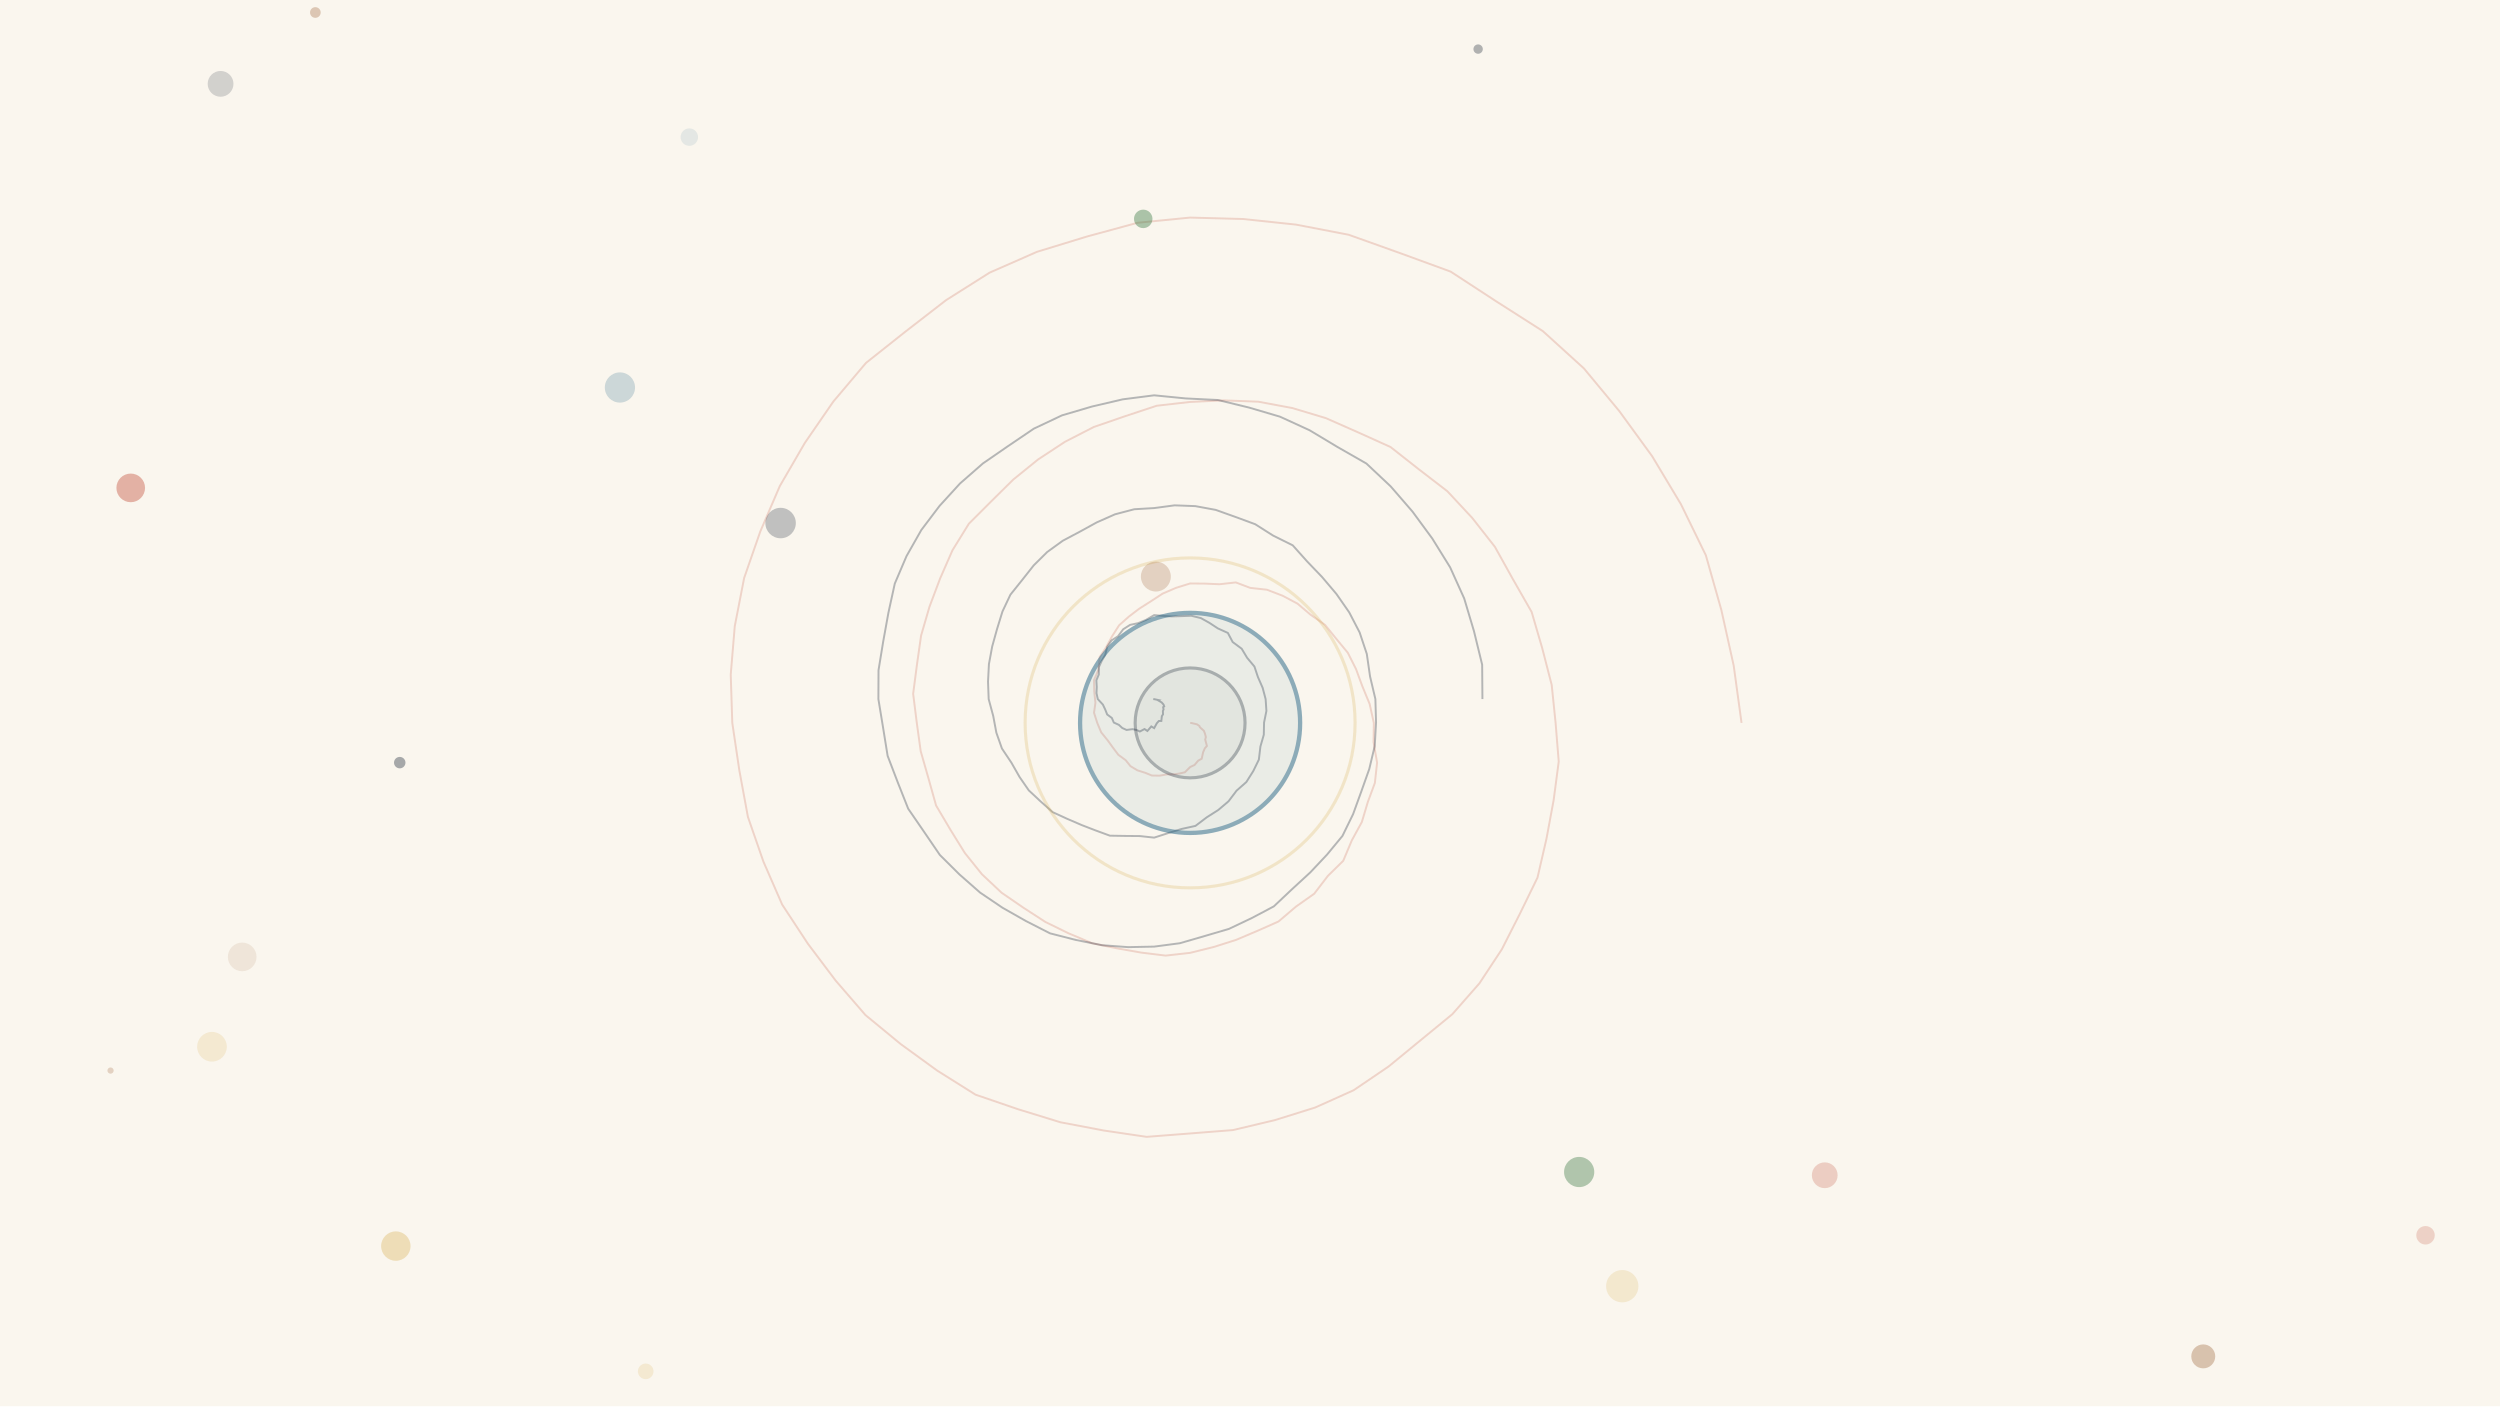
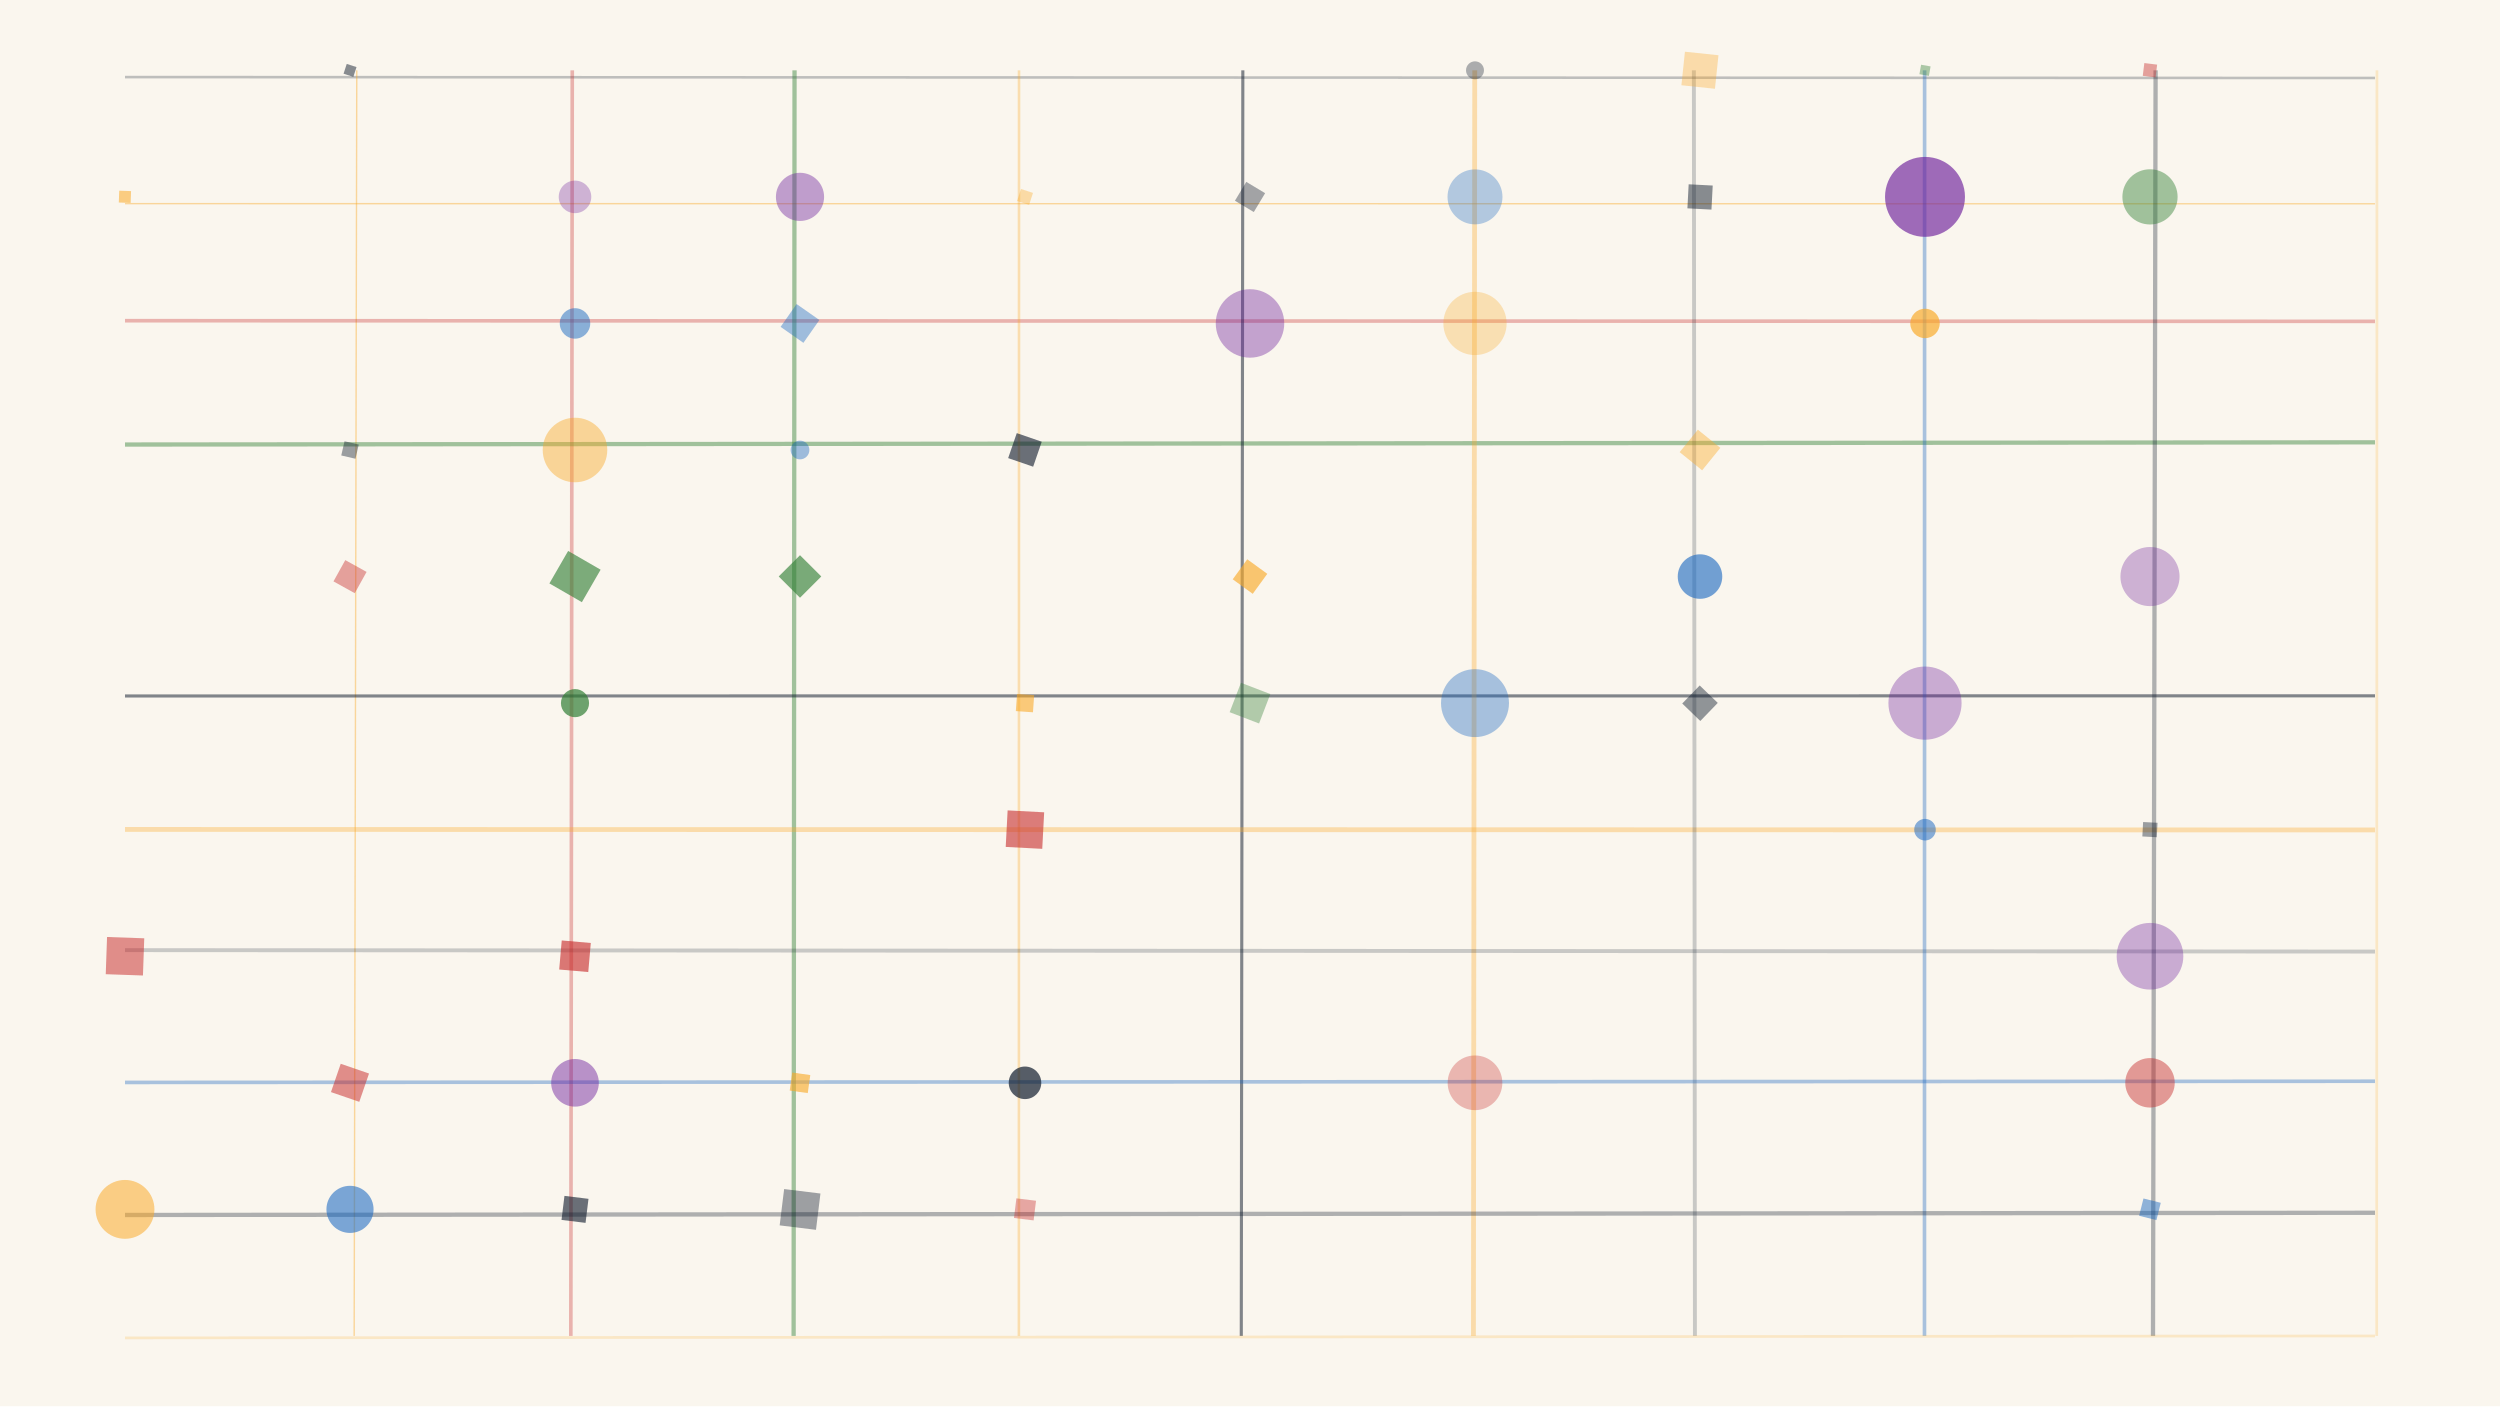
<svg xmlns="http://www.w3.org/2000/svg" viewBox="0 0 1920 1080" width="1920" height="1080">
  <rect width="1920" height="1080" fill="#FAF6EE" />
-   <polyline points="914.1,555.2 915.2,555.3 919.3,556.3 921.1,557.5 921.5,558.5 924.6,561.3 925.4,563.4 926.1,566.1 925.6,568.0 926.9,572.9 925.3,574.7 924.0,577.7 922.9,582.7 920.2,584.2 917.4,587.5 914.0,589.1 910.0,593.1 905.7,594.1 901.2,594.7 896.4,594.7 890.6,595.7 884.6,595.6 879.5,593.5 873.5,591.6 868.2,588.4 864.5,583.8 858.9,579.7 854.9,574.4 850.7,568.6 845.7,562.4 842.7,555.2 840.2,547.4 841.3,539.7 840.4,531.3 840.2,522.3 843.6,514.5 844.5,504.7 849.5,497.1 854.1,488.6 859.5,480.2 866.9,473.6 874.9,467.5 883.7,461.9 892.9,455.9 903.1,451.5 914.0,448.1 925.2,448.2 936.6,448.7 949.1,447.3 960.2,451.5 973.0,452.9 985.0,457.5 996.5,463.6 1006.4,472.0 1017.6,479.9 1026.1,490.4 1035.1,501.3 1041.4,513.8 1046.3,527.1 1051.9,540.7 1055.1,555.2 1054.9,570.0 1057.6,585.7 1055.9,601.3 1050.5,615.9 1045.9,631.3 1038.2,645.4 1031.6,661.1 1019.8,672.7 1009.3,686.4 995.4,696.2 981.9,707.7 965.9,714.8 949.4,721.8 932.1,727.3 914.0,731.8 895.2,733.9 876.5,731.6 857.7,728.3 838.7,724.4 820.7,716.8 802.9,708.1 786.1,697.2 769.2,685.6 754.1,671.4 741.0,655.1 729.9,637.2 718.9,618.6 713.1,597.9 707.1,576.9 704.1,555.2 701.3,532.8 704.2,510.6 707.4,488.1 713.8,466.1 722.0,444.3 731.5,422.6 744.1,402.2 761.0,385.3 778.2,368.3 797.2,352.9 817.9,339.3 840.1,327.9 863.9,319.7 888.4,311.6 914.0,308.7 940.0,307.5 966.4,308.5 992.6,313.4 1018.2,321.1 1042.9,332.0 1067.9,343.3 1089.5,360.3 1111.6,377.3 1130.7,397.8 1148.1,420.0 1161.9,444.8 1176.3,470.0 1184.4,497.7 1191.7,526.0 1194.7,555.2 1197.1,584.9 1193.2,614.5 1187.7,644.1 1180.8,674.0 1167.4,701.5 1153.4,729.1 1136.2,755.2 1115.4,778.9 1091.0,798.9 1066.4,819.1 1039.6,837.3 1010.0,850.6 978.9,860.3 946.9,867.9 914.0,870.5 880.6,873.1 847.5,868.2 814.4,861.9 781.9,851.9 749.2,840.7 719.9,822.3 691.8,801.9 664.7,779.6 641.7,753.0 620.4,724.7 600.7,694.7 586.3,661.7 574.4,627.4 567.8,591.6 562.4,555.2 561.2,518.1 564.3,480.9 571.5,443.9 583.9,408.2 598.9,373.3 618.1,340.2 640.0,308.4 665.1,278.7 695.6,254.5 726.6,230.5 760.0,209.4 796.4,193.4 834.6,181.7 873.6,171.1 914.0,167.1 954.7,168.2 995.3,172.5 1035.8,180.3 1074.7,194.2 1114.1,208.6 1149.2,231.5 1184.9,254.3 1216.4,282.9 1243.6,315.7 1268.8,350.3 1291.0,387.3 1310.1,426.5 1322.0,468.5 1331.5,511.3 1337.5,555.2" fill="none" stroke="#B7311A" stroke-width="1.5" opacity="0.18" />
-   <polyline points="885.7,536.9 886.7,537.0 889.9,537.7 889.5,537.9 892.2,539.5 893.6,541.1 894.1,542.5 893.3,543.1 893.6,544.9 893.1,546.0 893.2,548.6 892.3,550.0 891.9,553.7 890.0,553.7 888.4,555.5 886.4,559.2 884.2,557.9 881.2,561.4 879.0,559.9 875.4,561.8 872.8,560.6 869.7,560.0 865.2,560.6 861.9,559.1 859.3,556.7 855.4,554.9 853.9,551.4 850.3,548.7 848.8,544.9 847.0,541.1 843.1,536.9 842.1,532.3 842.3,527.6 842.0,522.5 843.9,518.0 843.9,512.4 846.1,507.6 848.8,503.0 850.3,496.8 853.7,491.8 858.6,488.7 862.6,483.3 867.9,479.9 874.0,478.6 880.1,476.1 886.4,472.4 893.2,473.0 899.9,473.4 907.1,473.2 914.9,472.9 922.3,474.7 928.9,478.4 935.3,482.6 943.0,486.1 946.7,493.1 953.6,498.2 957.8,505.2 963.4,511.9 966.1,520.0 969.7,528.2 972.0,536.9 972.6,546.0 970.8,554.9 970.6,564.3 968.0,573.3 966.8,583.4 962.5,592.2 957.2,600.6 949.7,607.2 943.5,615.4 935.6,622.1 926.8,627.7 918.1,634.3 907.6,636.6 897.2,639.8 886.4,643.3 875.4,642.1 864.1,642.0 852.4,641.8 841.5,637.8 830.6,633.6 819.7,628.9 808.4,623.7 799.2,615.5 790.1,607.0 783.0,596.7 776.8,585.8 769.5,574.9 765.2,562.7 762.8,549.9 759.3,536.9 758.8,523.5 759.5,510.0 762.0,496.5 765.7,483.2 769.9,469.6 776.0,456.7 784.9,445.6 793.9,434.2 804.3,423.9 816.2,415.3 829.2,408.4 842.3,401.2 856.3,395.0 871.1,391.1 886.4,390.2 902.1,388.1 918.0,388.7 933.7,391.6 948.8,397.0 964.0,402.6 977.7,411.3 992.8,418.8 1003.9,431.2 1015.4,443.2 1026.4,456.2 1036.2,470.3 1044.2,485.7 1049.7,502.2 1052.2,519.5 1056.3,536.9 1056.8,554.8 1055.8,572.9 1051.6,590.6 1045.5,607.8 1039.2,625.2 1031.0,642.0 1019.1,656.4 1006.3,670.0 992.4,682.8 978.3,696.1 961.3,705.1 943.8,713.4 925.1,718.9 906.1,724.4 886.4,727.0 866.4,727.4 846.3,725.9 826.3,721.9 806.4,716.8 788.0,707.4 770.0,697.2 752.7,685.5 736.9,671.6 721.8,656.6 709.8,639.0 697.5,621.1 689.5,600.9 681.7,580.5 678.2,558.8 674.6,536.9 674.7,514.7 678.3,492.7 682.3,470.6 687.2,448.2 696.2,427.1 707.6,407.0 721.6,388.5 737.3,371.3 754.9,355.9 774.2,342.6 794.0,329.2 815.6,319.0 838.7,312.2 862.2,306.7 886.4,303.6 910.7,306.0 935.3,307.2 959.2,313.0 983.0,320.0 1005.7,330.4 1027.2,343.3 1049.4,356.0 1068.0,373.5 1084.8,392.9 1100.0,413.6 1113.7,435.7 1124.5,459.6 1132.0,484.7 1138.3,510.5 1138.5,536.9" fill="none" stroke="#0A1628" stroke-width="1.5" opacity="0.29" />
-   <circle cx="913.999" cy="555.185" r="126.7" fill="none" fill-opacity="0.00" stroke="#D4A843" stroke-width="2.4" opacity="0.23" />
-   <circle cx="913.999" cy="555.185" r="84.5" fill="#1B5E80" fill-opacity="0.14" stroke="#1B5E80" stroke-width="3.3" opacity="0.49" />
-   <circle cx="913.999" cy="555.185" r="42.2" fill="#0A1628" fill-opacity="0.12" stroke="#0A1628" stroke-width="2.4" opacity="0.30" />
-   <circle cx="186.0" cy="734.9" r="11.0" fill="#8B4513" opacity="0.10" />
-   <circle cx="1862.8" cy="948.7" r="7.1" fill="#B7311A" opacity="0.19" />
-   <circle cx="1692.1" cy="1041.7" r="9.2" fill="#8B4513" opacity="0.30" />
-   <circle cx="599.5" cy="401.7" r="11.7" fill="#0A1628" opacity="0.24" />
-   <circle cx="1401.4" cy="902.6" r="9.9" fill="#B7311A" opacity="0.21" />
-   <circle cx="529.4" cy="105.3" r="6.7" fill="#1B5E80" opacity="0.10" />
-   <circle cx="84.9" cy="822.2" r="2.4" fill="#8B4513" opacity="0.21" />
-   <circle cx="304.0" cy="957.0" r="11.3" fill="#D4A843" opacity="0.32" />
-   <circle cx="878.0" cy="168.1" r="7.1" fill="#2B7038" opacity="0.38" />
-   <circle cx="307.0" cy="585.7" r="4.4" fill="#0A1628" opacity="0.35" />
-   <circle cx="476.1" cy="297.6" r="11.6" fill="#1B5E80" opacity="0.21" />
-   <circle cx="162.8" cy="803.9" r="11.4" fill="#D4A843" opacity="0.17" />
-   <circle cx="1212.8" cy="900.1" r="11.6" fill="#2B7038" opacity="0.36" />
-   <circle cx="495.9" cy="1053.2" r="6.0" fill="#D4A843" opacity="0.17" />
-   <circle cx="1245.9" cy="987.8" r="12.4" fill="#D4A843" opacity="0.19" />
-   <circle cx="242.2" cy="9.6" r="4.1" fill="#8B4513" opacity="0.27" />
-   <circle cx="887.7" cy="442.8" r="11.5" fill="#8B4513" opacity="0.21" />
-   <circle cx="169.4" cy="64.4" r="9.9" fill="#0A1628" opacity="0.17" />
-   <circle cx="1135.2" cy="37.7" r="3.6" fill="#0A1628" opacity="0.31" />
-   <circle cx="100.4" cy="374.7" r="11.0" fill="#B7311A" opacity="0.35" />
+   <line x1="96" y1="59.2" x2="1824" y2="59.9" stroke="#0A1628" stroke-width="2.0" opacity="0.25" />
+   <line x1="96" y1="156.4" x2="1824" y2="156.5" stroke="#F9A825" stroke-width="1.1" opacity="0.42" />
+   <line x1="274.0" y1="54" x2="272.0" y2="1026" stroke="#F9A825" stroke-width="1.1" opacity="0.42" />
+   <line x1="96" y1="246.3" x2="1824" y2="246.8" stroke="#C62828" stroke-width="2.8" opacity="0.33" />
+   <line x1="439.5" y1="54" x2="438.4" y2="1026" stroke="#C62828" stroke-width="2.8" opacity="0.33" />
+   <line x1="96" y1="341.4" x2="1824" y2="339.7" stroke="#2E7D32" stroke-width="3.3" opacity="0.44" />
+   <line x1="610.2" y1="54" x2="609.5" y2="1026" stroke="#2E7D32" stroke-width="3.3" opacity="0.44" />
+   <line x1="782.6" y1="54" x2="782.5" y2="1026" stroke="#F9A825" stroke-width="2.0" opacity="0.32" />
+   <line x1="96" y1="534.5" x2="1824" y2="534.4" stroke="#0A1628" stroke-width="2.4" opacity="0.51" />
+   <line x1="954.5" y1="54" x2="953.3" y2="1026" stroke="#0A1628" stroke-width="2.4" opacity="0.51" />
+   <line x1="96" y1="637.0" x2="1824" y2="637.4" stroke="#F9A825" stroke-width="3.7" opacity="0.34" />
+   <line x1="1132.6" y1="54" x2="1131.6" y2="1026" stroke="#F9A825" stroke-width="3.7" opacity="0.34" />
+   <line x1="96" y1="729.7" x2="1824" y2="730.8" stroke="#0A1628" stroke-width="3.0" opacity="0.21" />
+   <line x1="1300.9" y1="54" x2="1301.7" y2="1026" stroke="#0A1628" stroke-width="3.0" opacity="0.21" />
+   <line x1="96" y1="831.3" x2="1824" y2="830.4" stroke="#1565C0" stroke-width="2.8" opacity="0.36" />
+   <line x1="1478.1" y1="54" x2="1478.0" y2="1026" stroke="#1565C0" stroke-width="2.8" opacity="0.36" />
+   <line x1="96" y1="933.1" x2="1824" y2="931.4" stroke="#0A1628" stroke-width="3.3" opacity="0.32" />
+   <line x1="1655.5" y1="54" x2="1653.5" y2="1026" stroke="#0A1628" stroke-width="3.3" opacity="0.32" />
+   <line x1="96" y1="1027.5" x2="1824" y2="1026.0" stroke="#F9A825" stroke-width="2.1" opacity="0.20" />
+   <line x1="1825.5" y1="54" x2="1825.3" y2="1026" stroke="#F9A825" stroke-width="2.1" opacity="0.20" />
+   <rect x="91.4" y="146.6" width="9.1" height="9.1" fill="#F9A825" opacity="0.54" transform="rotate(2 96.0 151.2)" />
+   <rect x="81.7" y="720.1" width="28.6" height="28.6" fill="#C62828" opacity="0.51" transform="rotate(2 96.0 734.4)" />
+   <circle cx="96.0" cy="928.8" r="22.6" fill="#F9A825" opacity="0.53" />
+   <rect x="264.9" y="50.1" width="7.9" height="7.9" fill="#0A1628" opacity="0.48" transform="rotate(18 268.8 54.0)" />
+   <rect x="263.2" y="340.0" width="11.2" height="11.2" fill="#0A1628" opacity="0.40" transform="rotate(13 268.8 345.6)" />
+   <rect x="259.5" y="433.5" width="18.7" height="18.7" fill="#C62828" opacity="0.42" transform="rotate(29 268.8 442.8)" />
+   <rect x="257.3" y="820.1" width="23.0" height="23.0" fill="#C62828" opacity="0.51" transform="rotate(19 268.8 831.6)" />
+   <circle cx="268.8" cy="928.8" r="18.1" fill="#1565C0" opacity="0.56" />
+   <circle cx="441.6" cy="151.2" r="12.5" fill="#6A1B9A" opacity="0.31" />
+   <circle cx="441.6" cy="248.4" r="11.7" fill="#1565C0" opacity="0.49" />
+   <circle cx="441.6" cy="345.6" r="24.8" fill="#F9A825" opacity="0.43" />
+   <rect x="427.2" y="428.4" width="28.8" height="28.8" fill="#2E7D32" opacity="0.62" transform="rotate(30 441.6 442.8)" />
+   <circle cx="441.6" cy="540.0" r="10.8" fill="#2E7D32" opacity="0.69" />
+   <rect x="430.4" y="723.2" width="22.4" height="22.4" fill="#C62828" opacity="0.62" transform="rotate(5 441.6 734.4)" />
+   <circle cx="441.6" cy="831.6" r="18.3" fill="#6A1B9A" opacity="0.46" />
+   <rect x="432.3" y="919.5" width="18.6" height="18.6" fill="#0A1628" opacity="0.60" transform="rotate(7 441.6 928.8)" />
+   <circle cx="614.4" cy="151.2" r="18.5" fill="#6A1B9A" opacity="0.41" />
+   <rect x="603.7" y="237.7" width="21.4" height="21.4" fill="#1565C0" opacity="0.40" transform="rotate(35 614.4 248.4)" />
+   <circle cx="614.4" cy="345.6" r="7.2" fill="#1565C0" opacity="0.41" />
+   <rect x="602.8" y="431.2" width="23.1" height="23.1" fill="#2E7D32" opacity="0.63" transform="rotate(45 614.4 442.8)" />
+   <rect x="607.4" y="824.6" width="14.0" height="14.0" fill="#F9A825" opacity="0.61" transform="rotate(8 614.4 831.6)" />
+   <rect x="600.4" y="914.8" width="28.1" height="28.1" fill="#0A1628" opacity="0.39" transform="rotate(7 614.4 928.8)" />
+   <rect x="782.4" y="146.4" width="9.7" height="9.7" fill="#F9A825" opacity="0.36" transform="rotate(18 787.2 151.2)" />
+   <rect x="777.0" y="335.4" width="20.3" height="20.3" fill="#0A1628" opacity="0.60" transform="rotate(19 787.2 345.6)" />
+   <rect x="780.6" y="533.4" width="13.2" height="13.2" fill="#F9A825" opacity="0.58" transform="rotate(4 787.2 540.0)" />
+   <rect x="773.1" y="623.1" width="28.1" height="28.1" fill="#C62828" opacity="0.59" transform="rotate(3 787.2 637.2)" />
+   <circle cx="787.2" cy="831.6" r="12.5" fill="#0A1628" opacity="0.68" />
+   <rect x="779.6" y="921.2" width="15.2" height="15.2" fill="#C62828" opacity="0.39" transform="rotate(7 787.2 928.8)" />
+   <rect x="951.6" y="142.8" width="16.9" height="16.9" fill="#0A1628" opacity="0.37" transform="rotate(31 960.0 151.2)" />
+   <circle cx="960.0" cy="248.4" r="26.3" fill="#6A1B9A" opacity="0.38" />
+   <rect x="950.5" y="433.3" width="19.0" height="19.0" fill="#F9A825" opacity="0.63" transform="rotate(36 960.0 442.8)" />
+   <rect x="947.9" y="527.9" width="24.2" height="24.2" fill="#2E7D32" opacity="0.36" transform="rotate(21 960.0 540.0)" />
+   <circle cx="1132.8" cy="54.0" r="6.9" fill="#0A1628" opacity="0.33" />
+   <circle cx="1132.8" cy="151.2" r="21.1" fill="#1565C0" opacity="0.32" />
+   <circle cx="1132.8" cy="248.4" r="24.3" fill="#F9A825" opacity="0.30" />
+   <circle cx="1132.8" cy="540.0" r="26.1" fill="#1565C0" opacity="0.37" />
+   <circle cx="1132.8" cy="831.6" r="21.0" fill="#C62828" opacity="0.31" />
+   <rect x="1292.6" y="41.0" width="25.9" height="25.9" fill="#F9A825" opacity="0.34" transform="rotate(6 1305.6 54.0)" />
+   <rect x="1296.4" y="142.0" width="18.5" height="18.5" fill="#0A1628" opacity="0.48" transform="rotate(3 1305.6 151.2)" />
+   <rect x="1294.5" y="334.5" width="22.2" height="22.2" fill="#F9A825" opacity="0.41" transform="rotate(39 1305.6 345.6)" />
+   <circle cx="1305.6" cy="442.8" r="17.1" fill="#1565C0" opacity="0.60" />
+   <rect x="1296.0" y="530.4" width="19.3" height="19.3" fill="#0A1628" opacity="0.44" transform="rotate(44 1305.6 540.0)" />
+   <rect x="1474.7" y="50.3" width="7.4" height="7.4" fill="#2E7D32" opacity="0.39" transform="rotate(10 1478.4 54.0)" />
+   <circle cx="1478.4" cy="151.2" r="30.7" fill="#6A1B9A" opacity="0.64" />
+   <circle cx="1478.4" cy="248.4" r="11.3" fill="#F9A825" opacity="0.67" />
+   <circle cx="1478.4" cy="540.0" r="28.1" fill="#6A1B9A" opacity="0.34" />
+   <circle cx="1478.4" cy="637.2" r="8.3" fill="#1565C0" opacity="0.51" />
+   <rect x="1646.2" y="49.0" width="9.9" height="9.9" fill="#C62828" opacity="0.42" transform="rotate(7 1651.2 54.0)" />
+   <circle cx="1651.2" cy="151.2" r="21.2" fill="#2E7D32" opacity="0.44" />
+   <circle cx="1651.2" cy="442.8" r="22.7" fill="#6A1B9A" opacity="0.32" />
+   <rect x="1645.6" y="631.6" width="11.1" height="11.1" fill="#0A1628" opacity="0.40" transform="rotate(3 1651.2 637.2)" />
+   <circle cx="1651.2" cy="734.4" r="25.6" fill="#6A1B9A" opacity="0.34" />
+   <circle cx="1651.2" cy="831.6" r="19.0" fill="#C62828" opacity="0.45" />
+   <rect x="1644.3" y="921.9" width="13.7" height="13.7" fill="#1565C0" opacity="0.47" transform="rotate(14 1651.2 928.8)" />
</svg>
